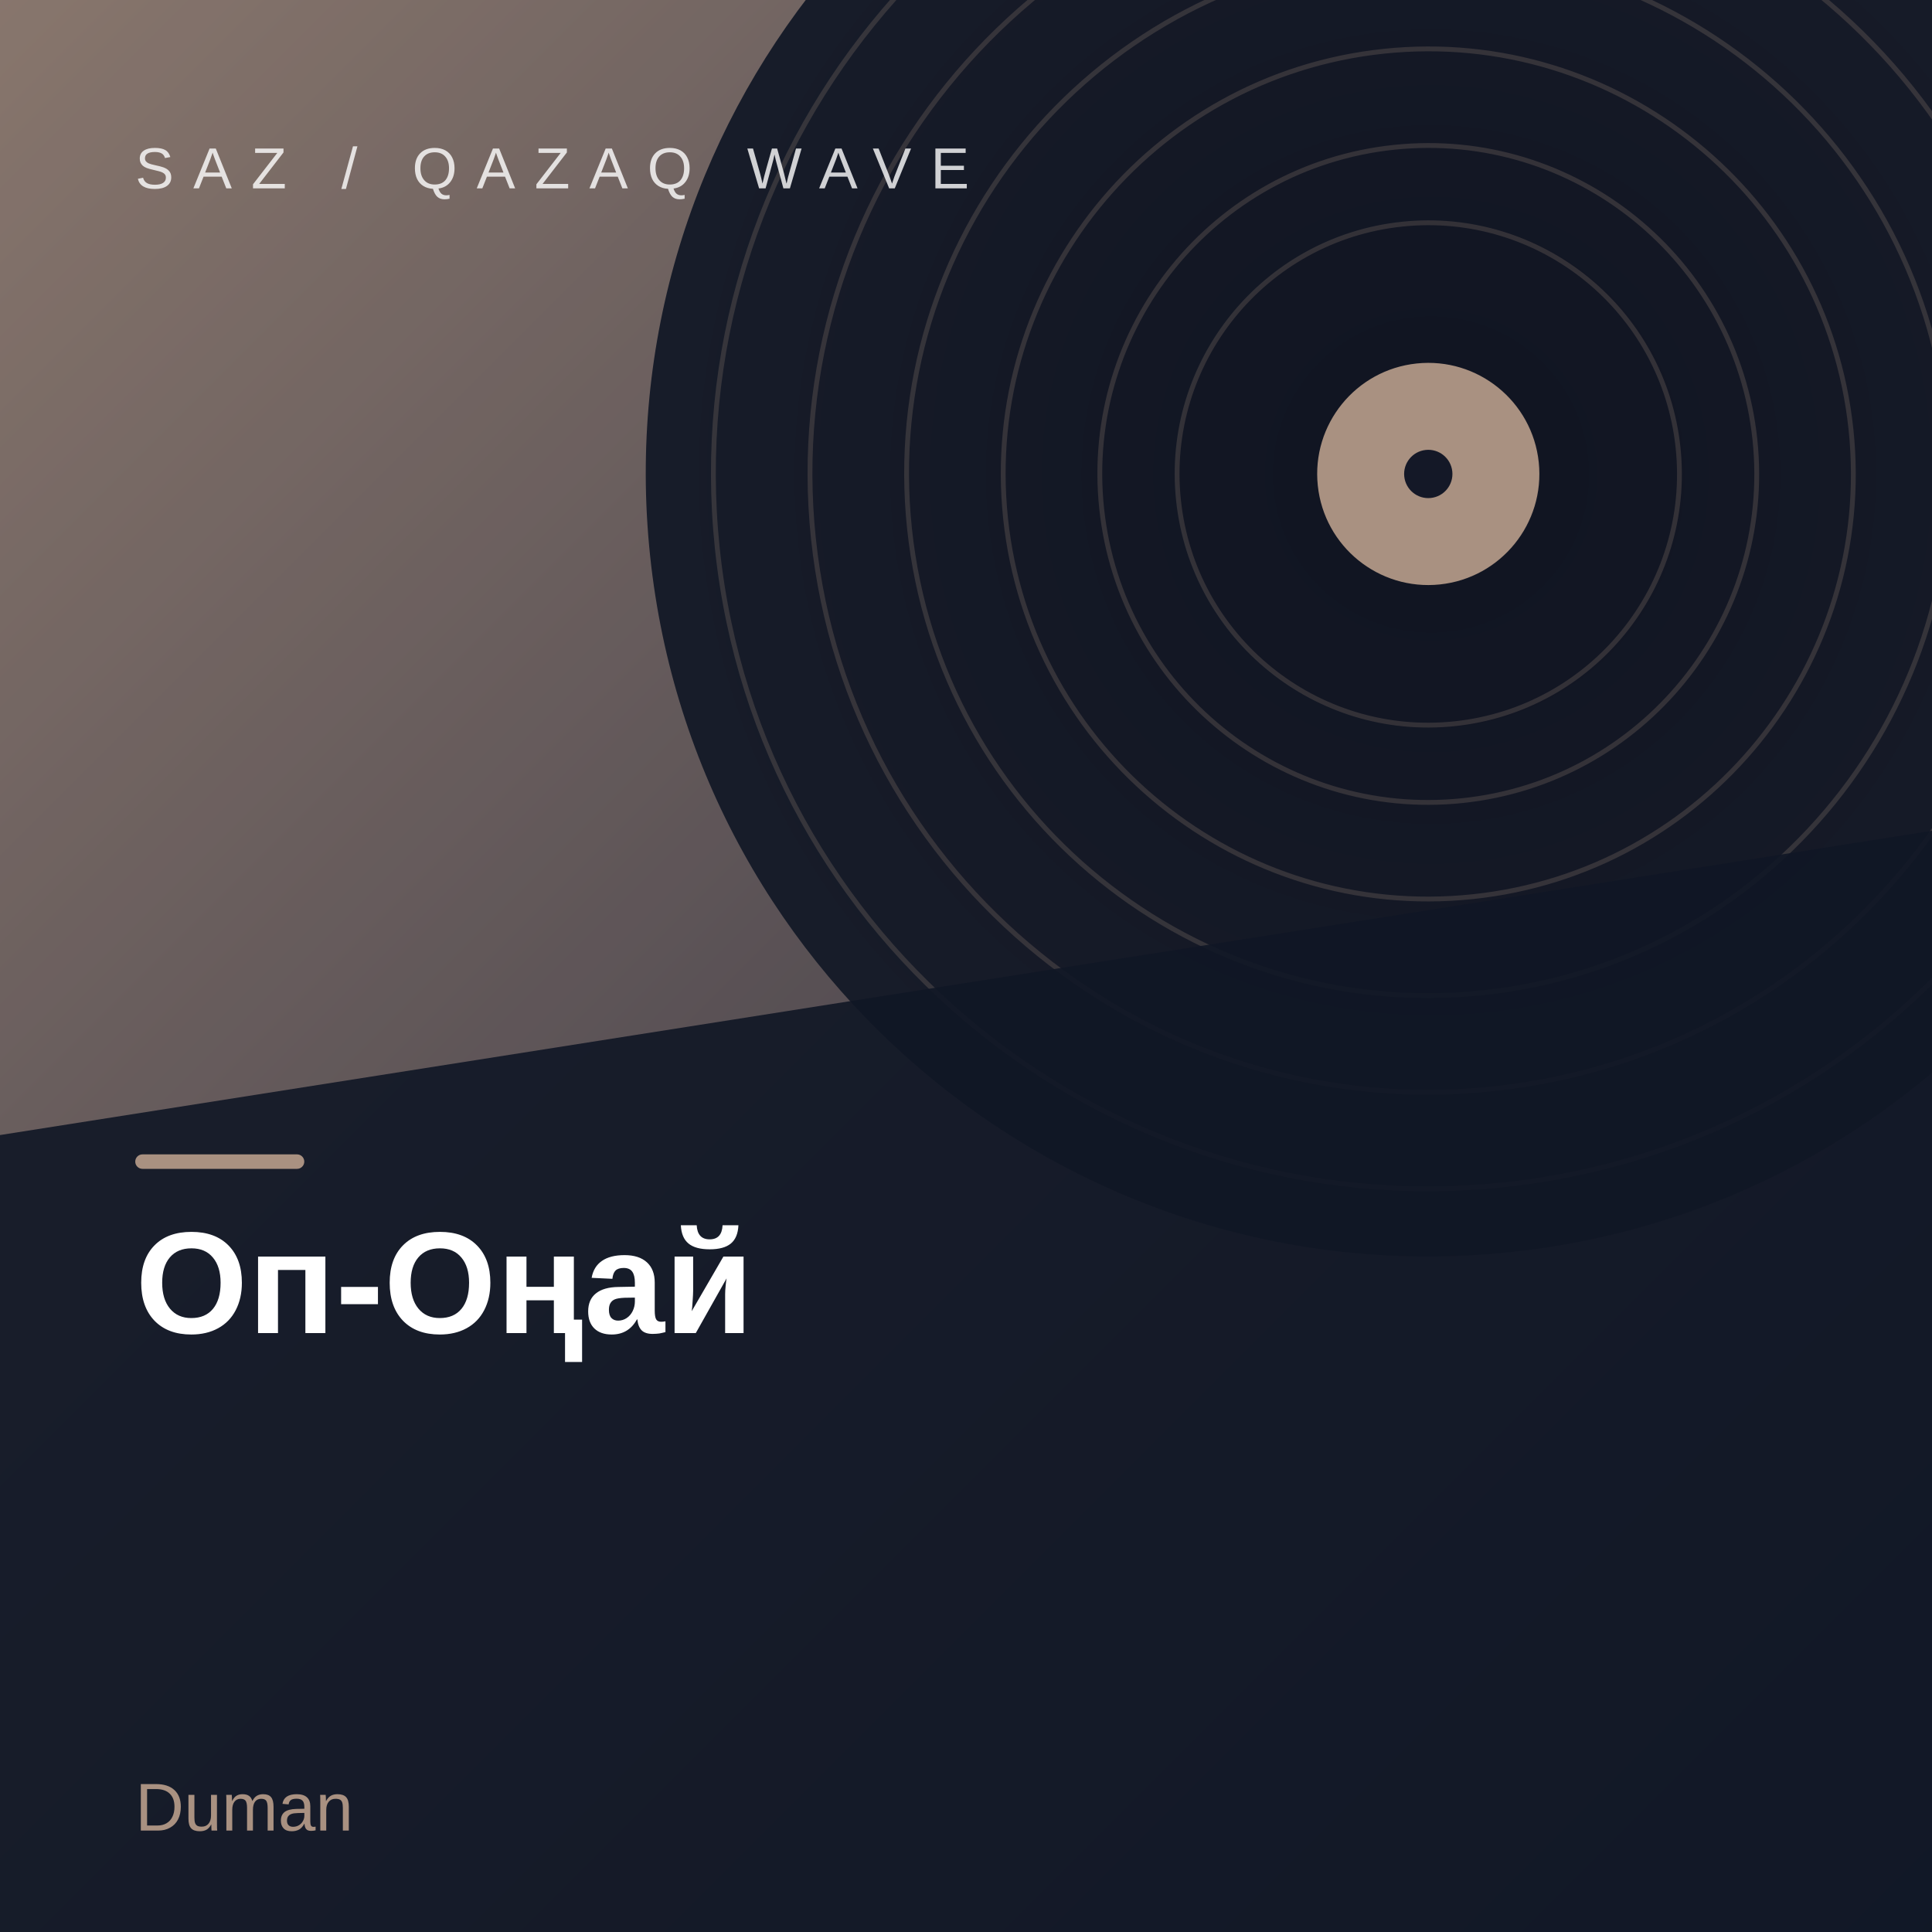
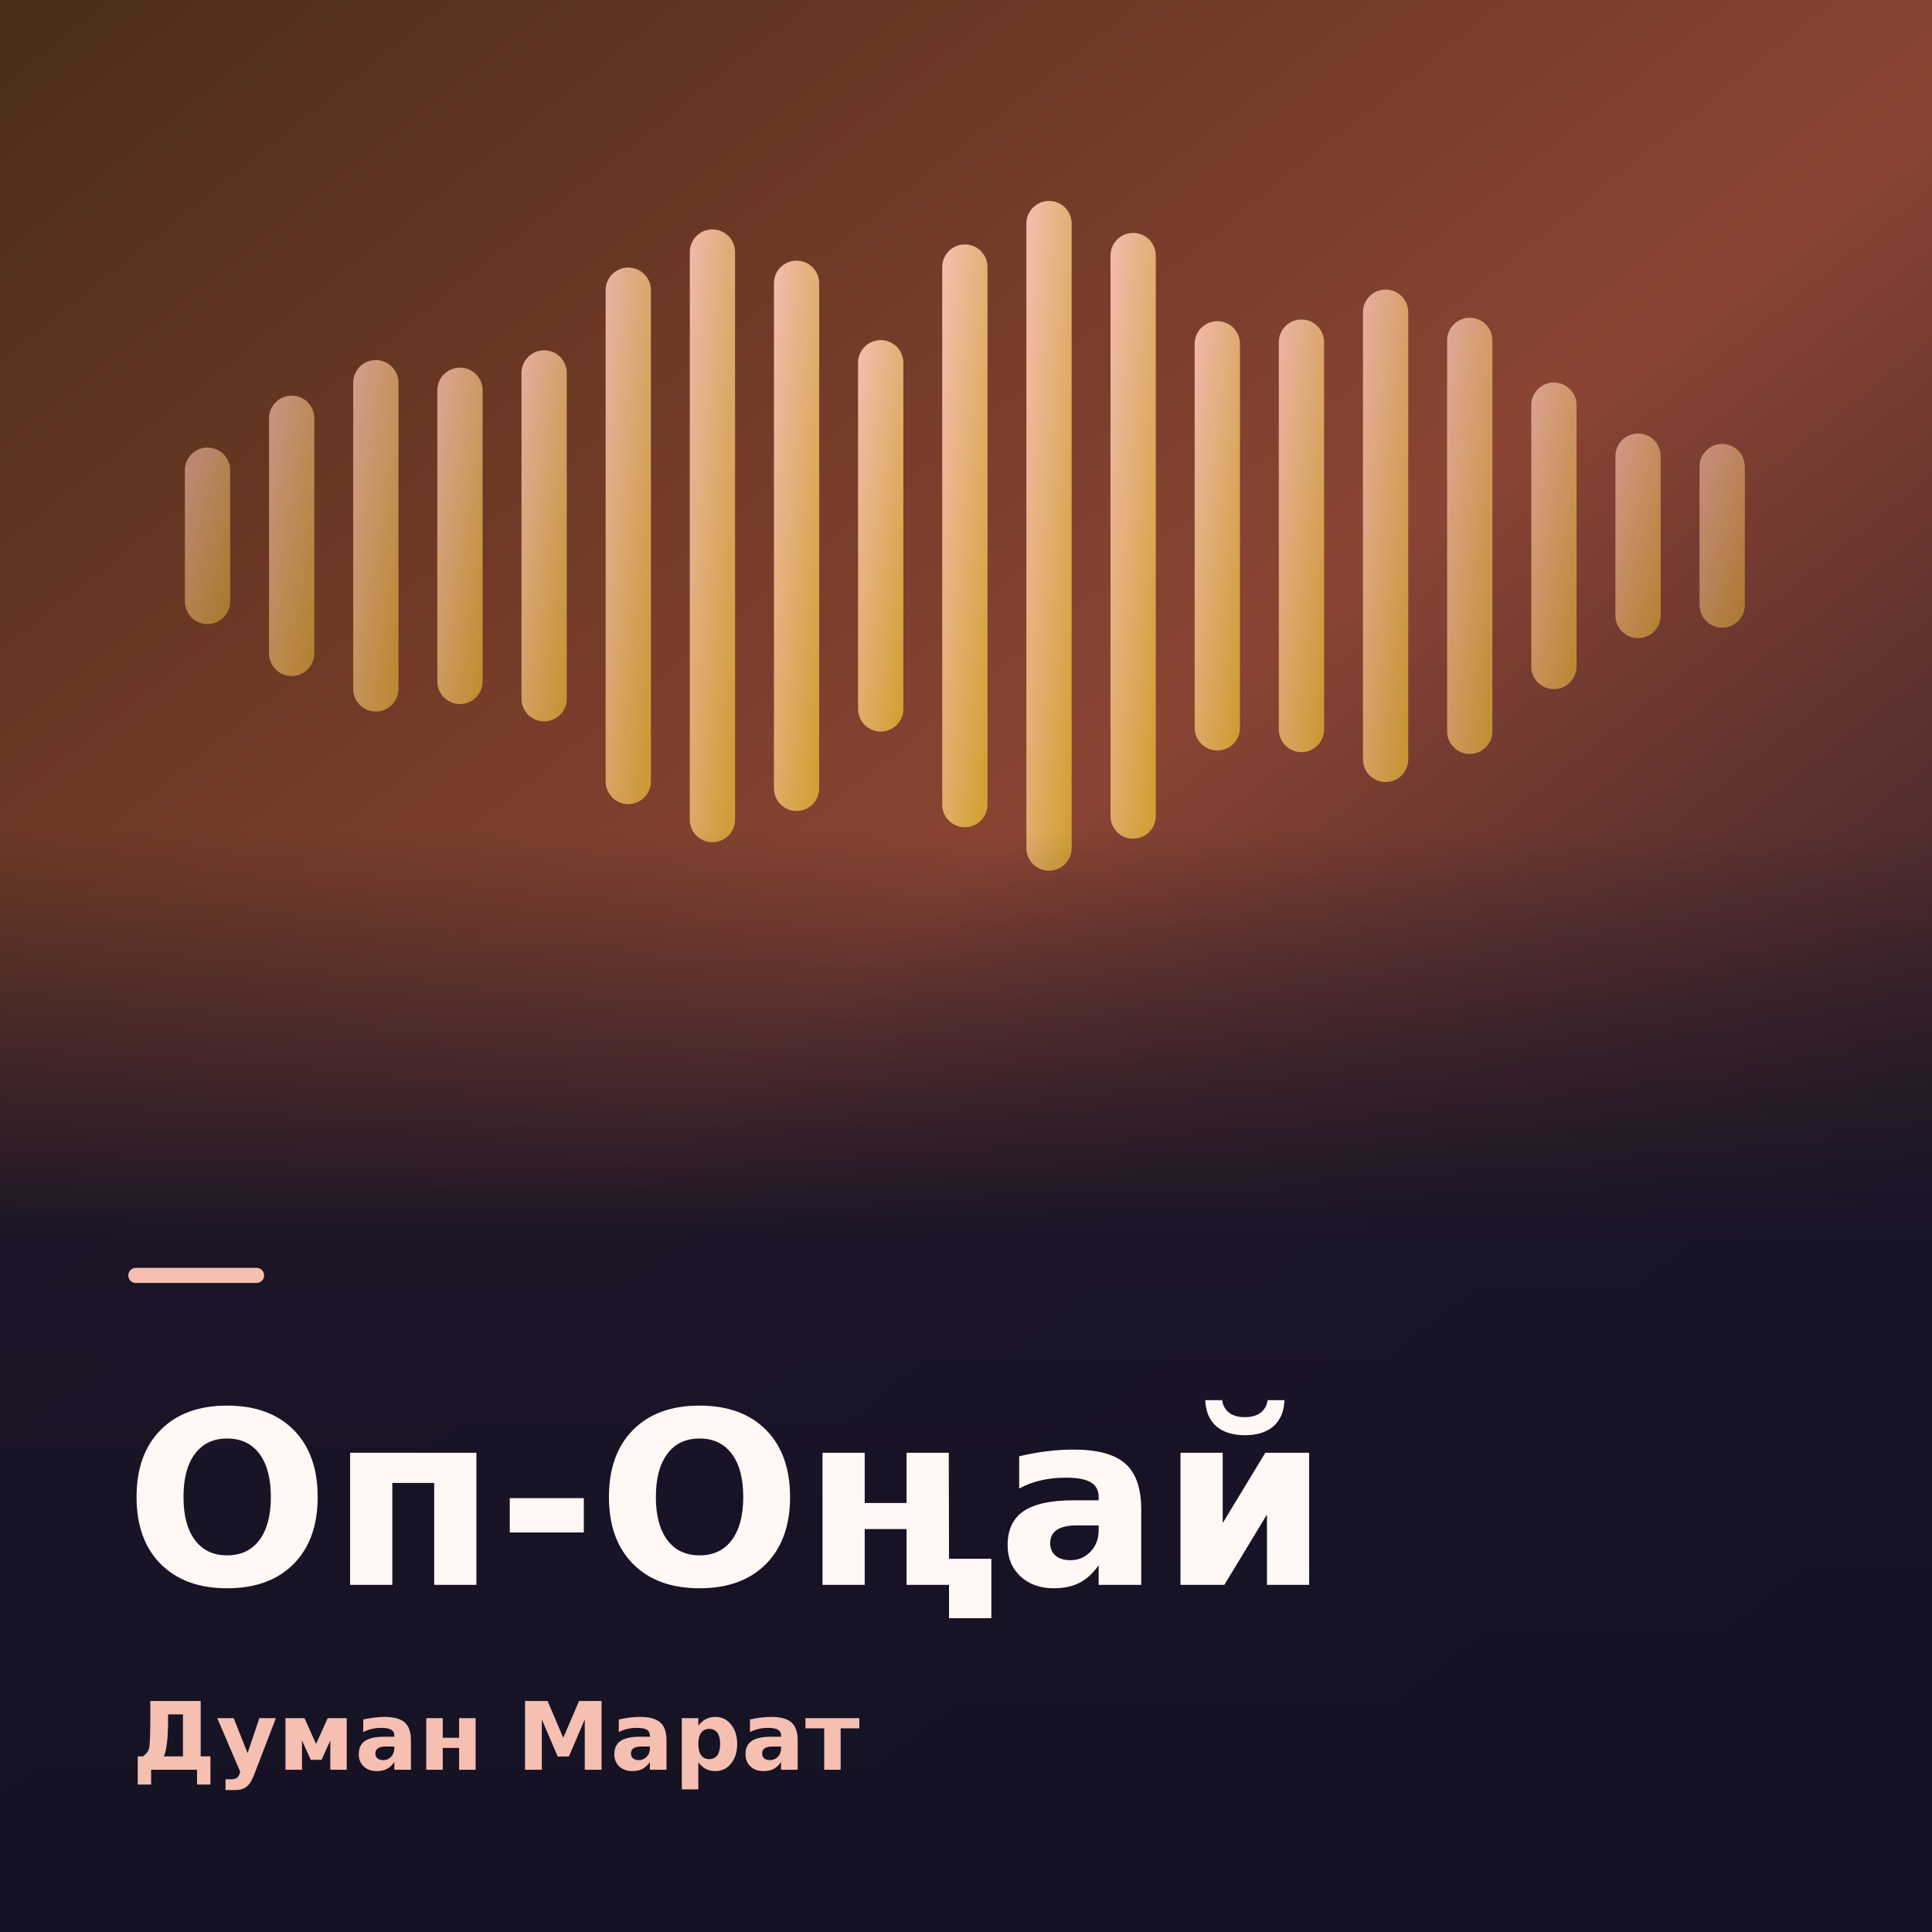
- <svg xmlns="http://www.w3.org/2000/svg" viewBox="0 0 400 400" role="img">
+ <svg xmlns="http://www.w3.org/2000/svg" width="512" height="512" viewBox="0 0 512 512" role="img">
  <defs>
-     <linearGradient id="g" x2="1" y2="1">
-       <stop stop-color="#a99181" />
-       <stop offset="1" stop-color="#25283e" />
+     <linearGradient id="base" x2=".8" y2="1">
+       <stop stop-color="hsl(26 55% 19%)" />
+       <stop offset=".52" stop-color="hsl(12 46% 37%)" />
+       <stop offset="1" stop-color="#161427" />
    </linearGradient>
-     <radialGradient id="v">
-       <stop stop-color="#a99181" />
-       <stop offset=".14" stop-color="#111522" />
-       <stop offset=".99" stop-color="#171c29" />
-     </radialGradient>
+     <linearGradient id="light" x2=".86" y2="1">
+       <stop stop-color="hsl(12 78% 83%)" />
+       <stop offset="1" stop-color="hsl(41 64% 52%)" />
+     </linearGradient>
+     <linearGradient id="ink" x2="0" y2="1">
+       <stop offset=".43" stop-color="#121224" stop-opacity="0" />
+       <stop offset=".64" stop-color="#171326" stop-opacity=".96" />
+       <stop offset="1" stop-color="#141224" />
+     </linearGradient>
  </defs>
-   <rect width="400" height="400" fill="#121726" />
-   <path d="M0 0H400V400H0Z" fill="url(#g)" opacity=".78" />
-   <g transform="rotate(-6 280 140)">
-     <circle cx="300" cy="100" r="162" fill="url(#v)" />
-     <g fill="none" stroke="#a99181" opacity=".22">
-       <circle cx="300" cy="100" r="52" />
-       <circle cx="300" cy="100" r="68" />
-       <circle cx="300" cy="100" r="88" />
-       <circle cx="300" cy="100" r="108" />
-       <circle cx="300" cy="100" r="128" />
-       <circle cx="300" cy="100" r="148" />
-     </g>
-     <circle cx="300" cy="100" r="23" fill="#a99181" />
-     <circle cx="300" cy="100" r="5" fill="#141827" />
+   <rect width="512" height="512" fill="url(#base)" />
+   <rect x="49" y="118.61" width="12" height="46.78" rx="6" fill="url(#light)" opacity="0.62" />
+   <rect x="71.3" y="104.844" width="12" height="74.312" rx="6" fill="url(#light)" opacity="0.689" />
+   <rect x="93.6" y="95.425" width="12" height="93.149" rx="6" fill="url(#light)" opacity="0.754" />
+   <rect x="115.9" y="97.426" width="12" height="89.148" rx="6" fill="url(#light)" opacity="0.815" />
+   <rect x="138.2" y="92.832" width="12" height="98.336" rx="6" fill="url(#light)" opacity="0.868" />
+   <rect x="160.5" y="70.905" width="12" height="142.19" rx="6" fill="url(#light)" opacity="0.914" />
+   <rect x="182.8" y="60.793" width="12" height="162.413" rx="6" fill="url(#light)" opacity="0.951" />
+   <rect x="205.1" y="69.079" width="12" height="145.841" rx="6" fill="url(#light)" opacity="0.978" />
+   <rect x="227.4" y="90.132" width="12" height="103.736" rx="6" fill="url(#light)" opacity="0.994" />
+   <rect x="249.7" y="64.773" width="12" height="154.453" rx="6" fill="url(#light)" opacity="1" />
+   <rect x="272" y="53.252" width="12" height="177.497" rx="6" fill="url(#light)" opacity="0.994" />
+   <rect x="294.3" y="61.728" width="12" height="160.544" rx="6" fill="url(#light)" opacity="0.978" />
+   <rect x="316.6" y="85.115" width="12" height="113.771" rx="6" fill="url(#light)" opacity="0.951" />
+   <rect x="338.9" y="84.671" width="12" height="114.658" rx="6" fill="url(#light)" opacity="0.914" />
+   <rect x="361.2" y="76.745" width="12" height="130.511" rx="6" fill="url(#light)" opacity="0.868" />
+   <rect x="383.5" y="84.206" width="12" height="115.588" rx="6" fill="url(#light)" opacity="0.815" />
+   <rect x="405.8" y="101.377" width="12" height="81.247" rx="6" fill="url(#light)" opacity="0.754" />
+   <rect x="428.1" y="114.886" width="12" height="54.228" rx="6" fill="url(#light)" opacity="0.689" />
+   <rect x="450.4" y="117.654" width="12" height="48.691" rx="6" fill="url(#light)" opacity="0.62" />
+   <rect width="512" height="512" fill="url(#ink)" />
+   <rect x="34" y="336" width="36" height="4" rx="2" fill="hsl(12 78% 83%)" />
+   <g fill="#fff8f5" font-family="Segoe UI, DejaVu Sans, Arial, sans-serif" font-size="64" font-weight="700">
+     <text x="33" y="420">Оп-Оңай</text>
  </g>
-   <path d="M0 235L400 172V400H0Z" fill="#101625" opacity=".9" />
-   <text x="28" y="39" fill="#fff" opacity=".8" font-family="Arial,sans-serif" font-size="12" letter-spacing="4">SAZ / QAZAQ WAVE</text>
-   <rect x="28" y="239" width="35" height="3" rx="1.5" fill="#a99181" />
-   <g fill="#fff" font-family="Segoe UI,Arial,sans-serif" font-weight="700" font-size="30">
-     <text x="28" y="276">Оп-Оңай</text>
-   </g>
-   <text x="28" y="379" fill="#a99181" font-family="Segoe UI,Arial,sans-serif" font-size="14">Duman</text>
+   <text x="35" y="469" fill="hsl(12 78% 83%)" font-family="Segoe UI, DejaVu Sans, Arial, sans-serif" font-size="25" font-weight="600">Думан Марат</text>
</svg>
